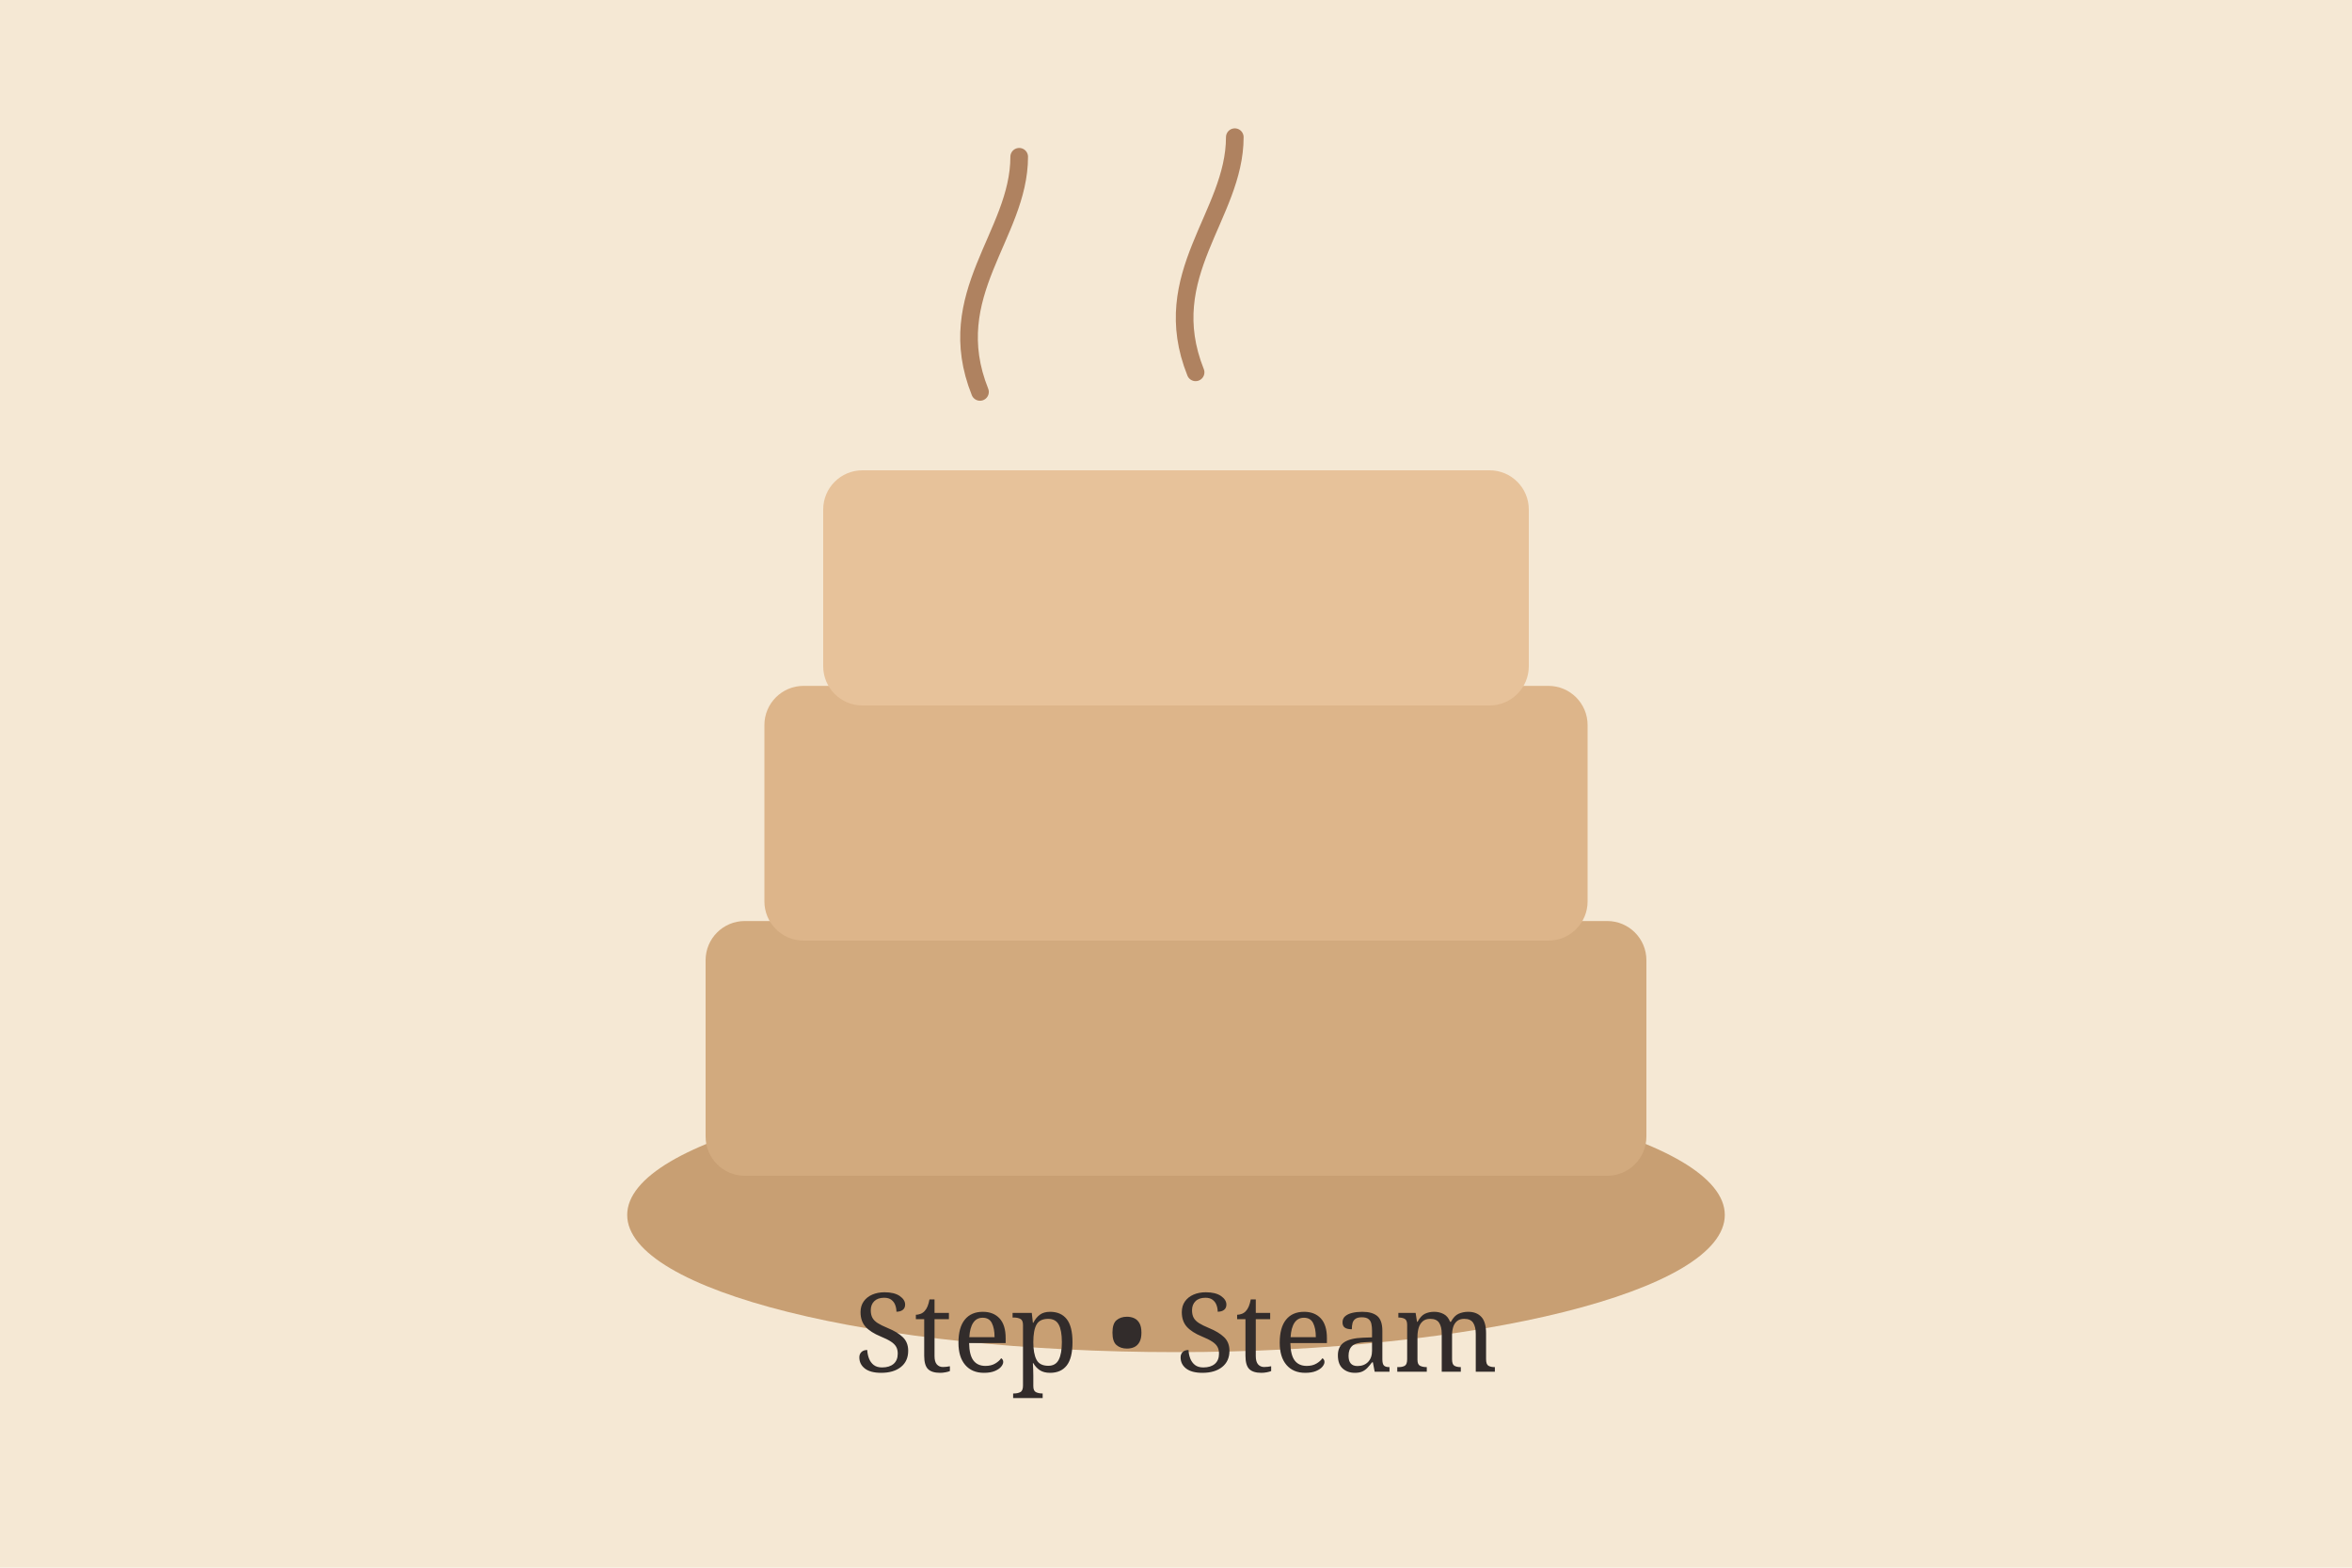
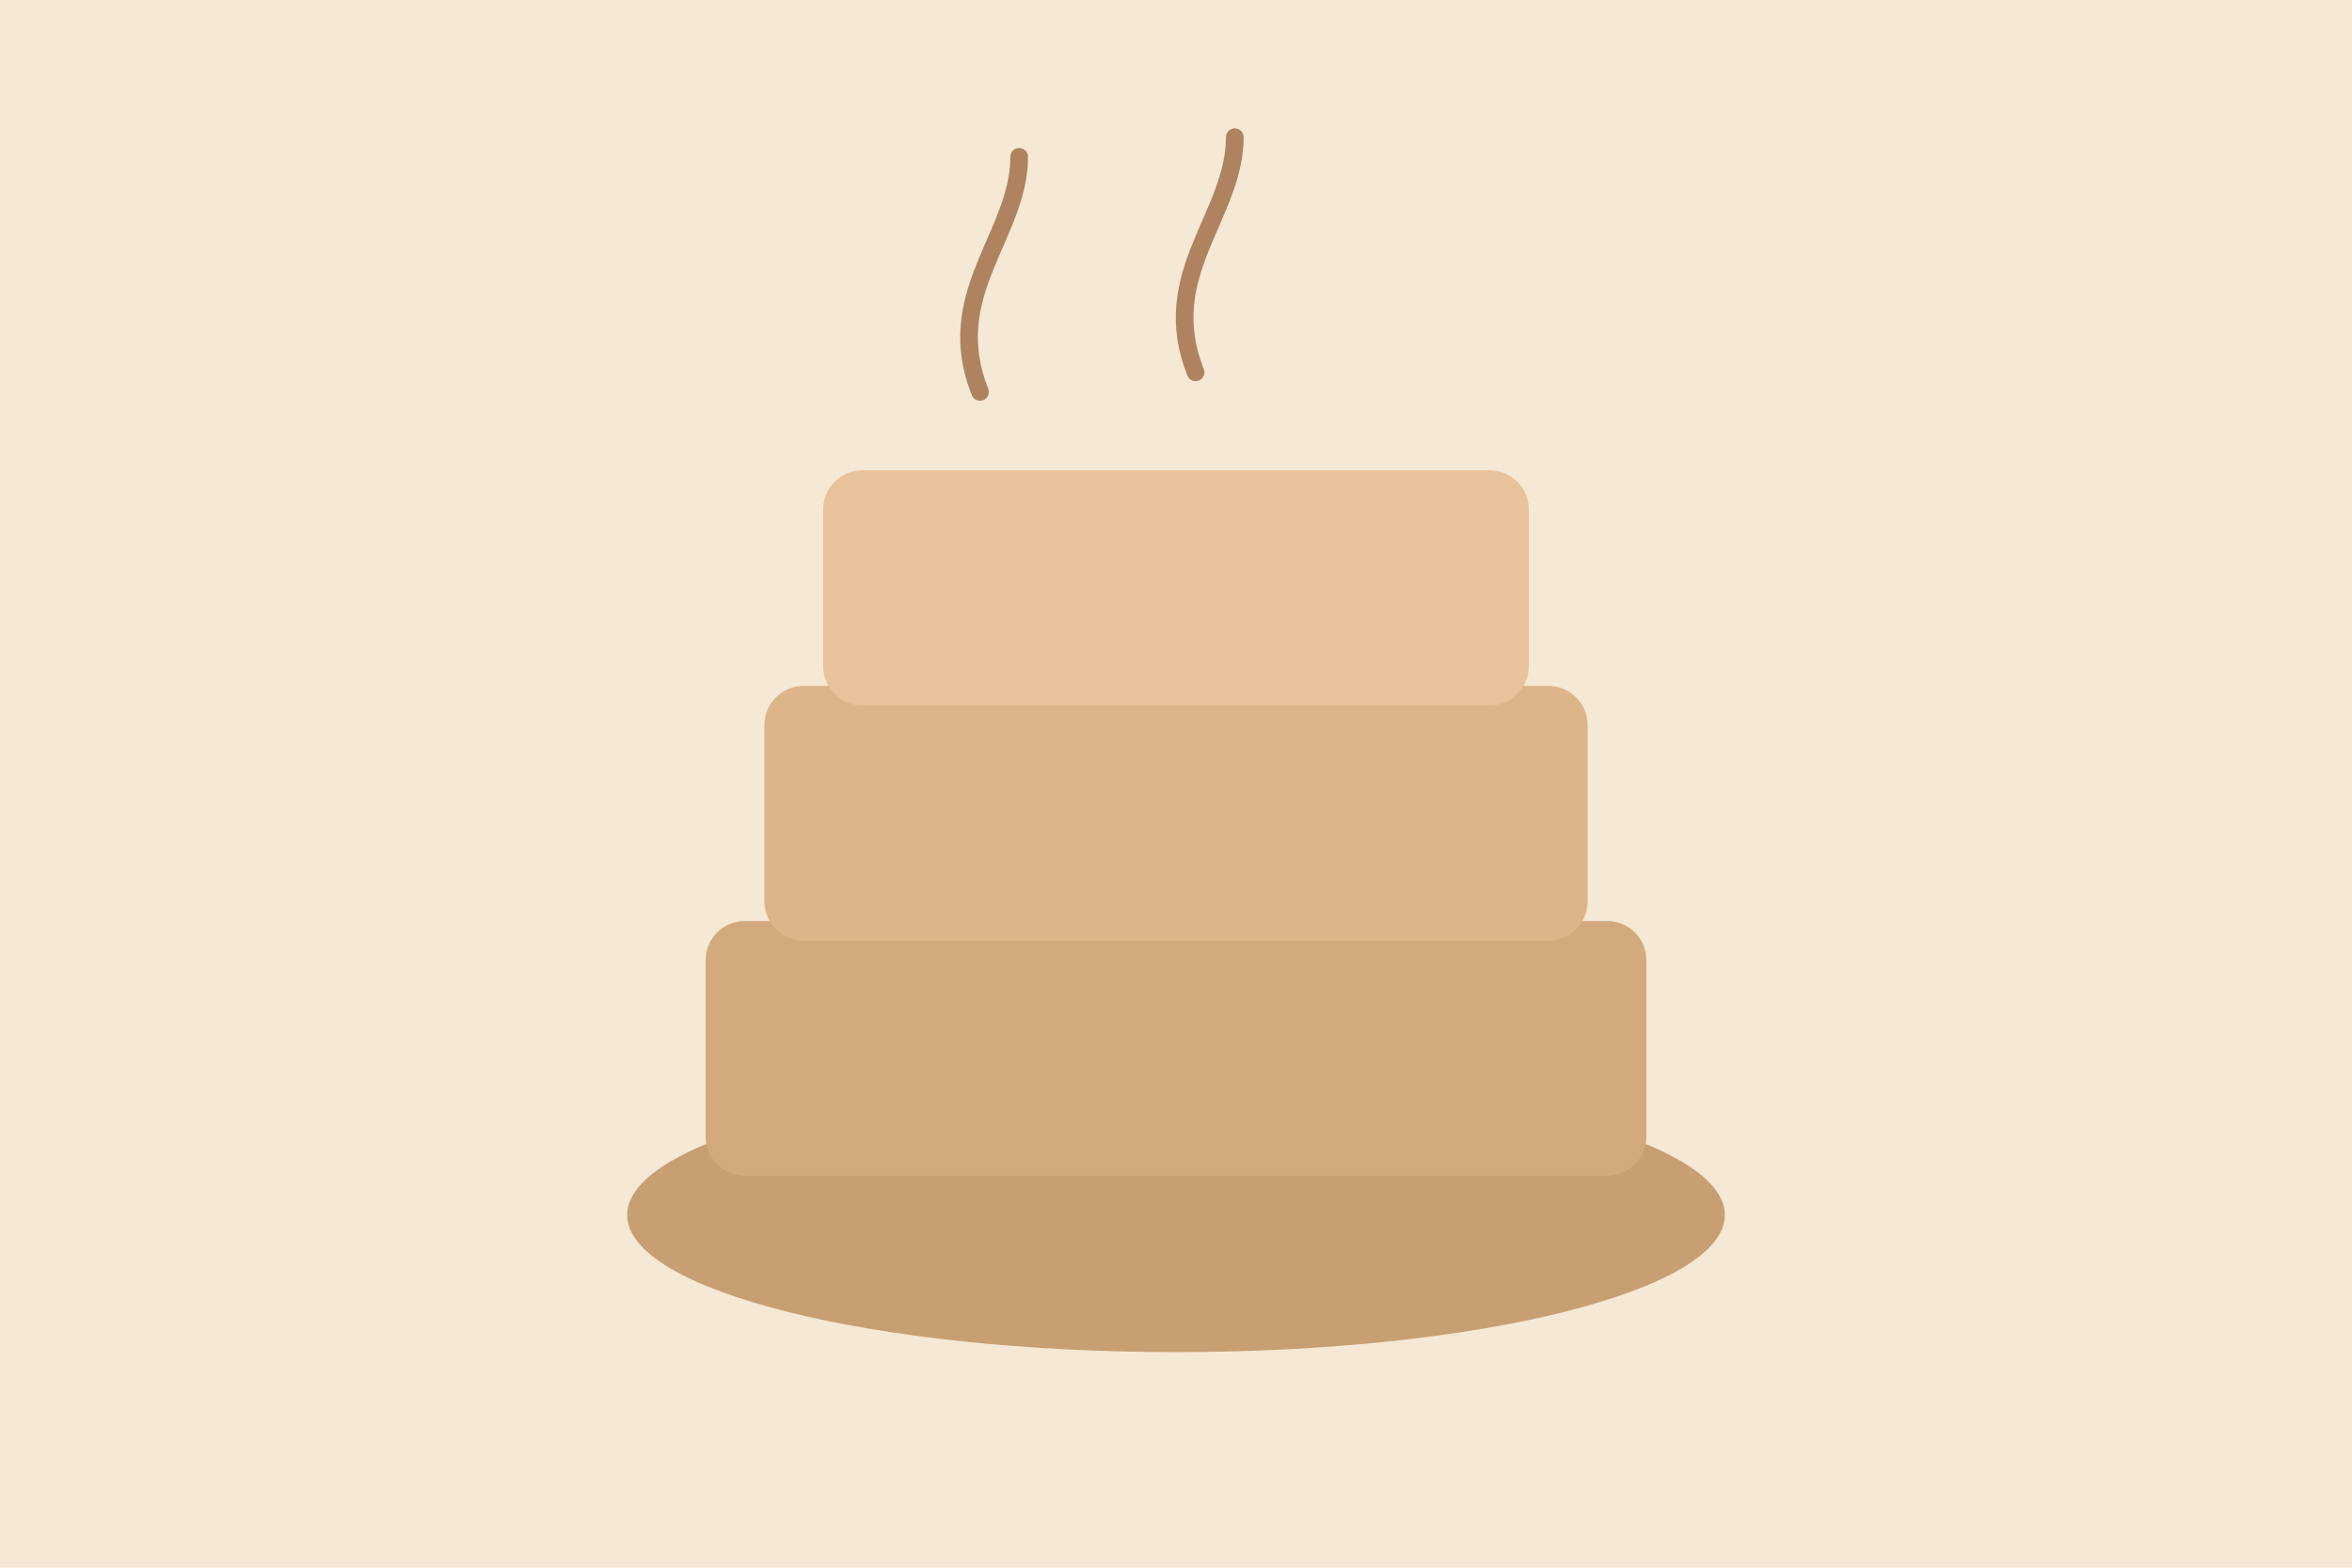
<svg xmlns="http://www.w3.org/2000/svg" width="1200" height="800" viewBox="0 0 1200 800" role="img" aria-labelledby="title desc">
  <rect width="1200" height="800" fill="#f5e8d4" />
  <ellipse cx="600" cy="620" rx="280" ry="70" fill="#c89f73" />
  <rect x="360" y="470" width="480" height="130" rx="20" fill="#d2aa7e" />
  <rect x="390" y="350" width="420" height="130" rx="20" fill="#ddb58a" />
  <rect x="420" y="240" width="360" height="120" rx="20" fill="#e7c29a" />
  <path d="M500 200 C480 150 520 120 520 80" stroke="#af8260" stroke-width="9" fill="none" stroke-linecap="round" />
  <path d="M610 190 C590 140 630 110 630 70" stroke="#af8260" stroke-width="9" fill="none" stroke-linecap="round" />
-   <text x="600" y="700" text-anchor="middle" font-size="56" fill="#322c2b" font-family="Georgia, serif">Step • Steam</text>
</svg>
